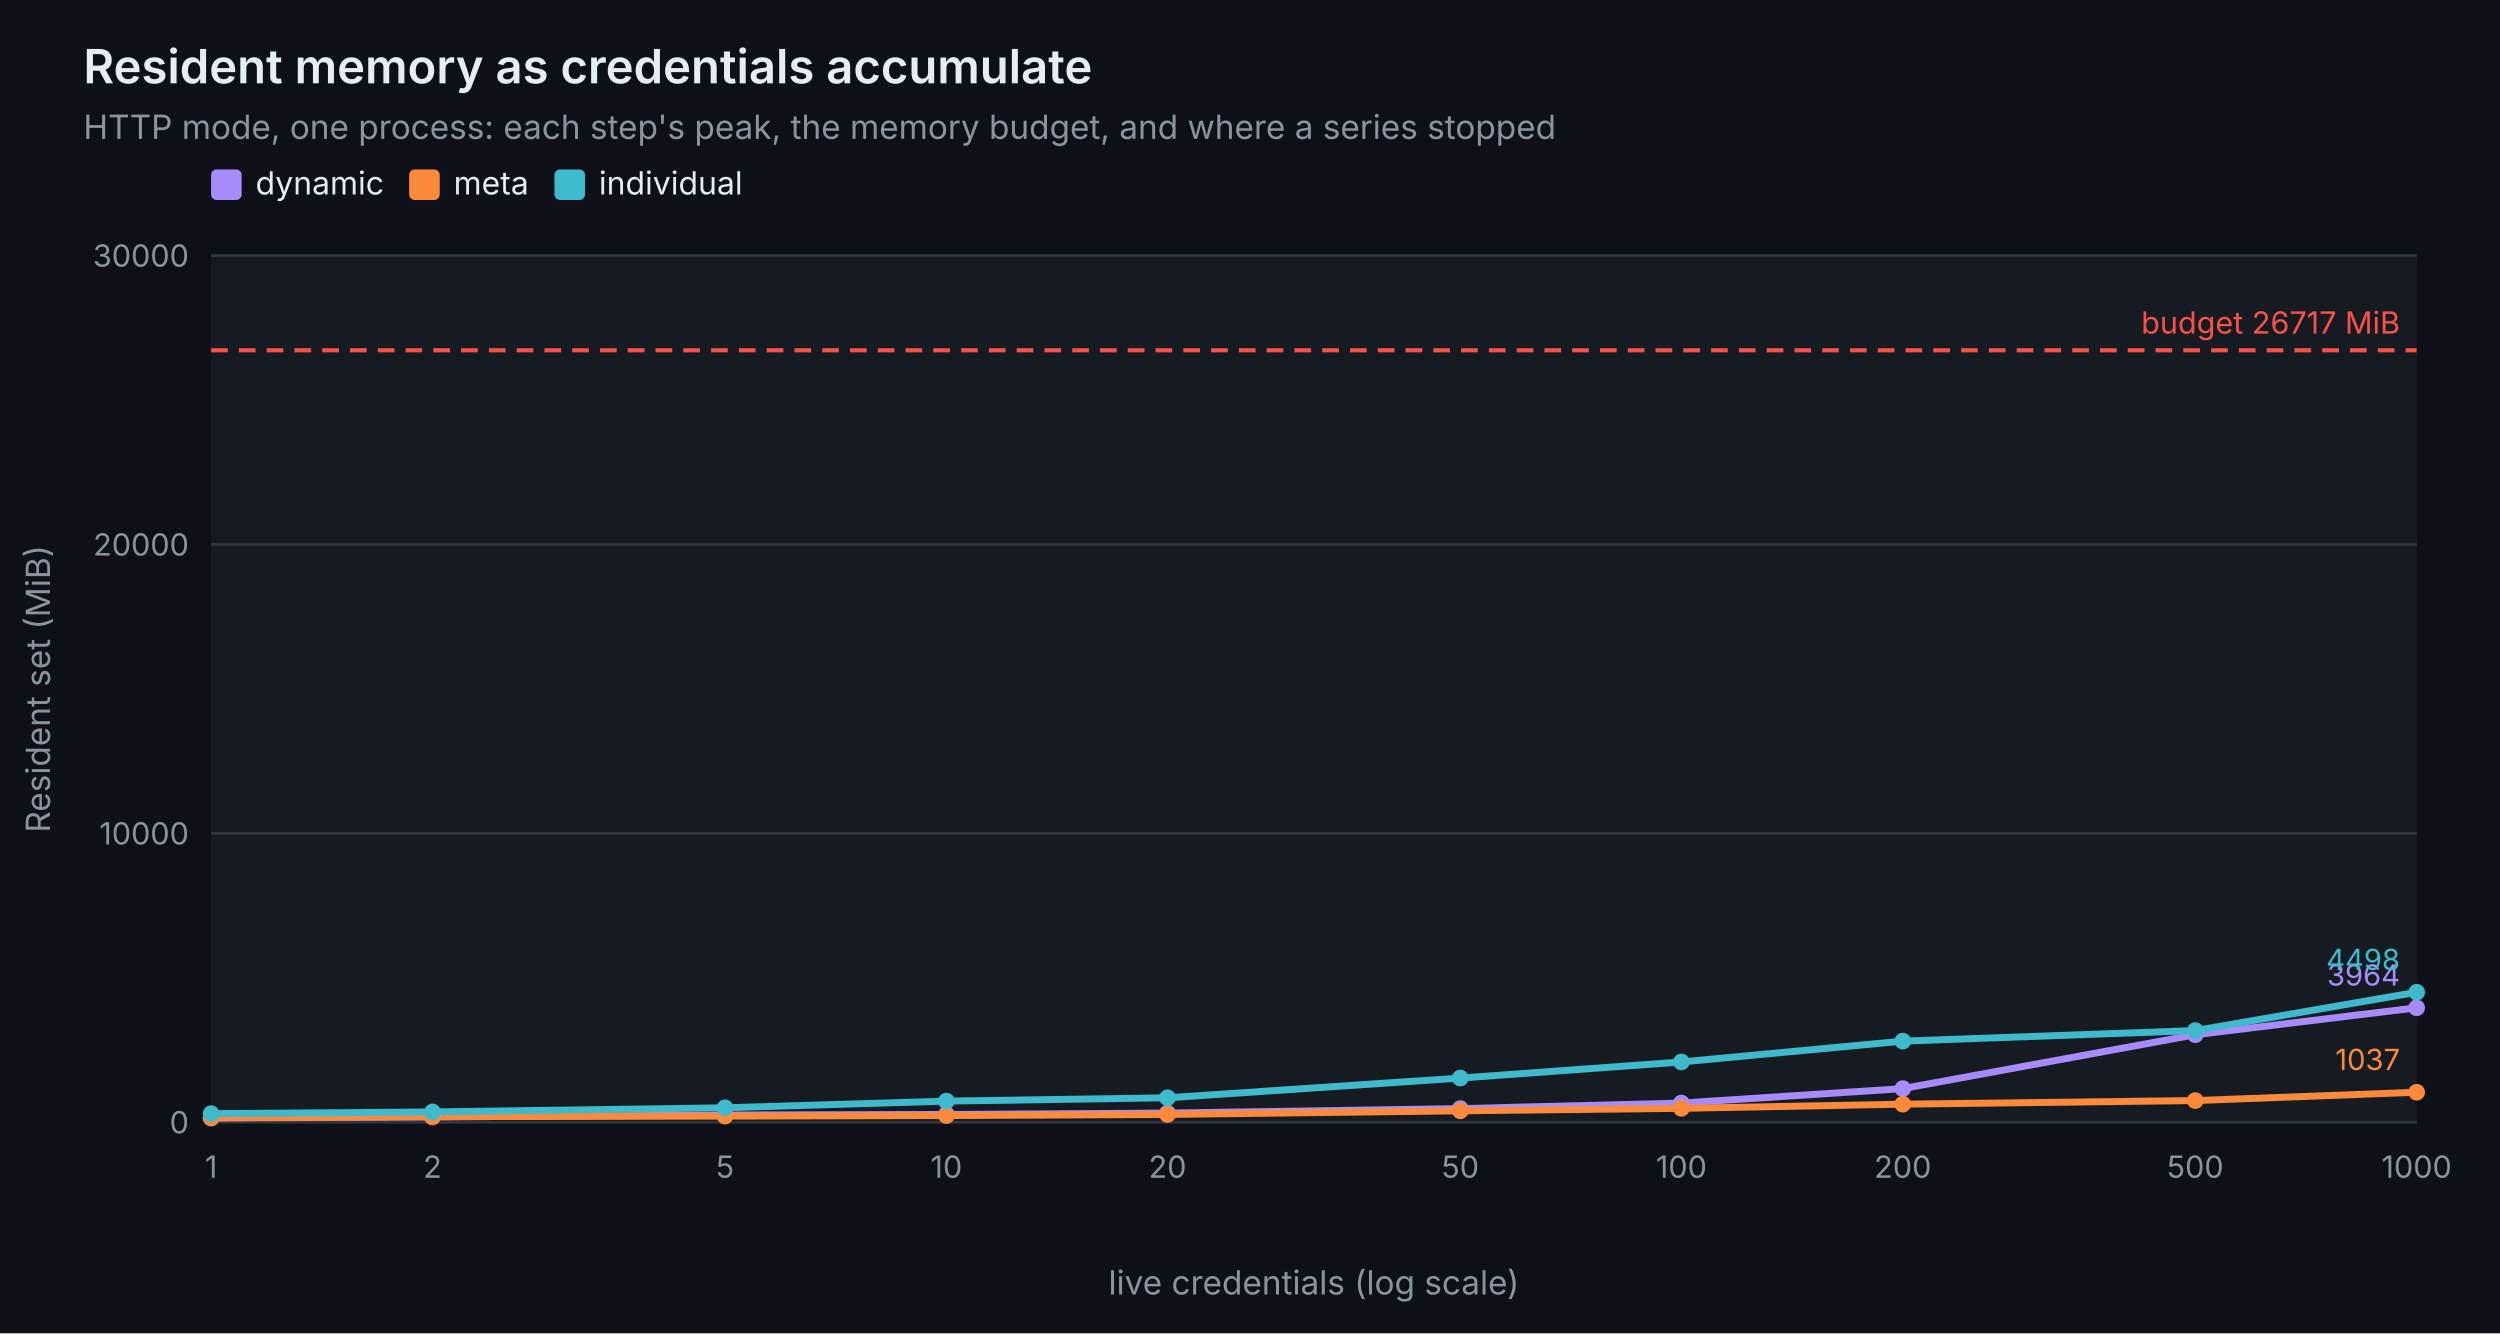
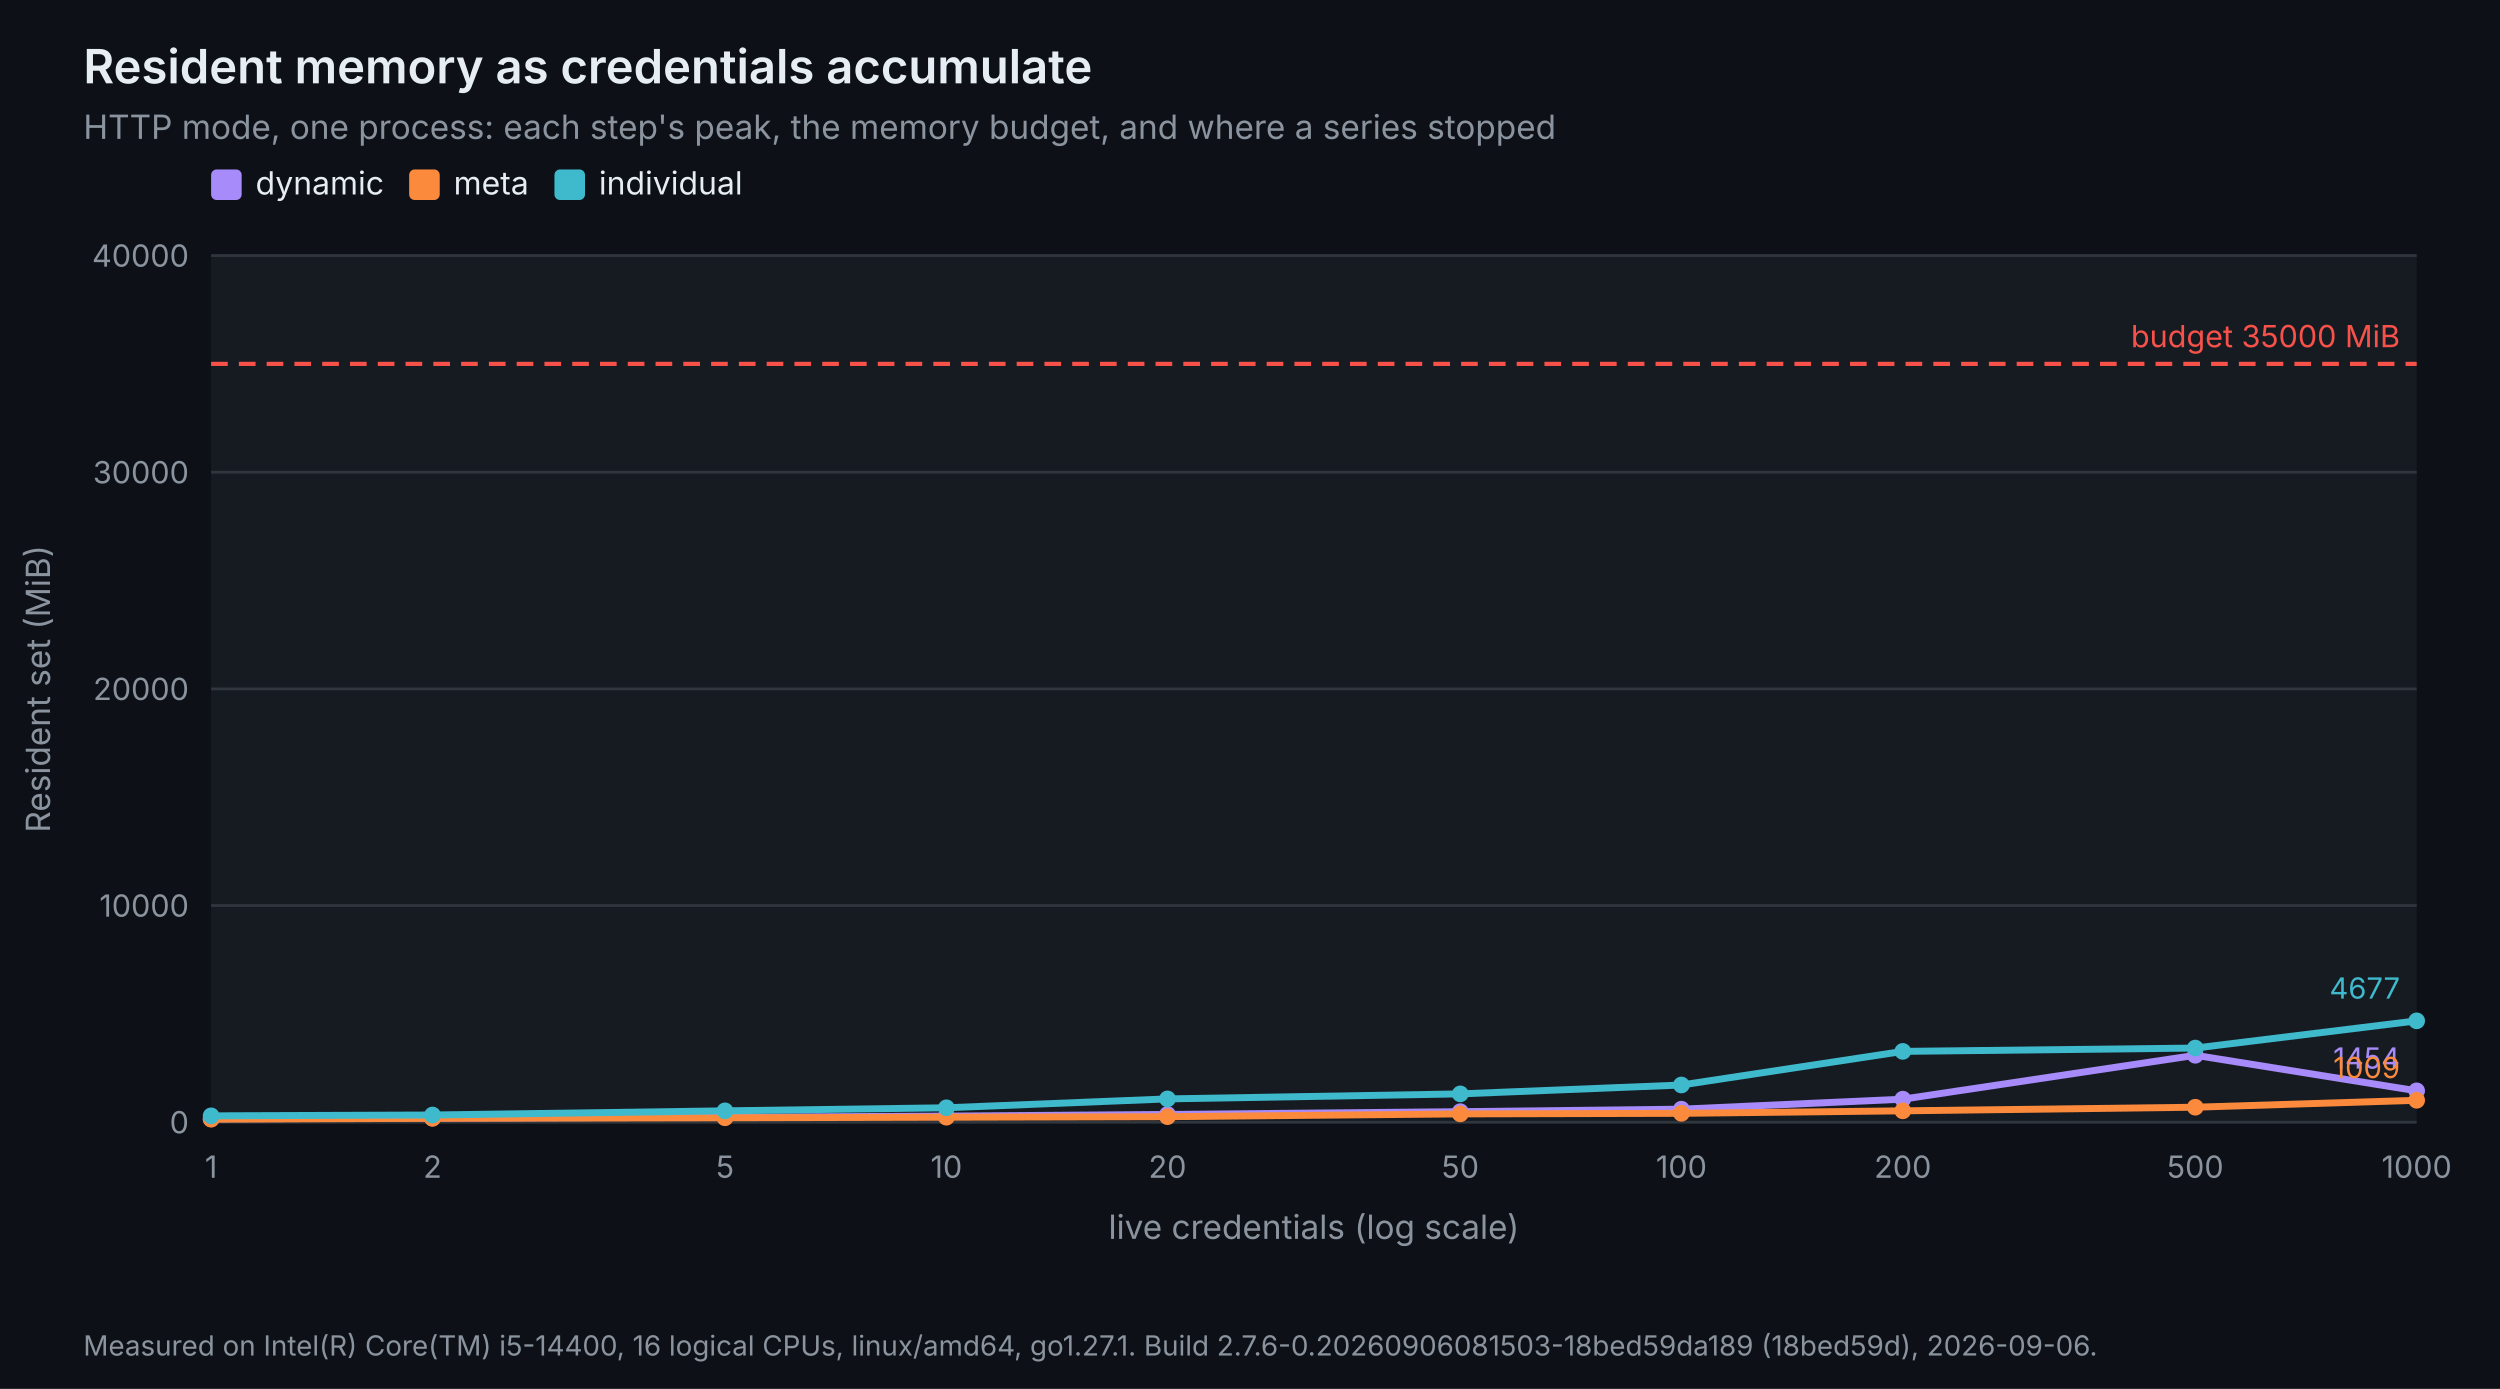
- <svg xmlns="http://www.w3.org/2000/svg" viewBox="0 0 900 480" width="900" height="480" role="img" aria-label="Resident memory as credentials accumulate. HTTP mode, one process: each step's peak, the memory budget, and where a series stopped">
-   <rect width="900" height="480" fill="#0d1117" />
+ <svg xmlns="http://www.w3.org/2000/svg" viewBox="0 0 900 500" width="900" height="500" role="img" aria-label="Resident memory as credentials accumulate. HTTP mode, one process: each step's peak, the memory budget, and where a series stopped. Measured on Intel(R) Core(TM) i5-14400, 16 logical CPUs, linux/amd64, go1.27.1. Build 2.7.6-0.20260906081503-18bed59da189 (18bed59d), 2026-09-06.">
+   <rect width="900" height="500" fill="#0d1117" />
  <text x="30" y="30" font-family="ui-sans-serif,system-ui,-apple-system,Segoe UI,sans-serif" font-size="17" font-weight="600" fill="#e6edf3">Resident memory as credentials accumulate</text>
  <text x="30" y="50" font-family="ui-sans-serif,system-ui,-apple-system,Segoe UI,sans-serif" font-size="12" fill="#8b949e">HTTP mode, one process: each step's peak, the memory budget, and where a series stopped</text>
  <rect x="76" y="92" width="794" height="312" fill="#161b22" />
  <rect x="76.0" y="61.0" width="11" height="11" rx="2" fill="#a78bfa" />
  <text x="92.0" y="70.0" font-family="ui-sans-serif,system-ui,-apple-system,Segoe UI,sans-serif" font-size="11.5" fill="#e6edf3">dynamic</text>
  <rect x="147.3" y="61.0" width="11" height="11" rx="2" fill="#fc8a3d" />
  <text x="163.3" y="70.0" font-family="ui-sans-serif,system-ui,-apple-system,Segoe UI,sans-serif" font-size="11.5" fill="#e6edf3">meta</text>
  <rect x="199.6" y="61.0" width="11" height="11" rx="2" fill="#3fb9cc" />
  <text x="215.6" y="70.0" font-family="ui-sans-serif,system-ui,-apple-system,Segoe UI,sans-serif" font-size="11.5" fill="#e6edf3">individual</text>
  <line x1="76" y1="404.0" x2="870" y2="404.0" stroke="#30363d" stroke-width="1" />
  <text x="68" y="408.0" font-family="ui-sans-serif,system-ui,-apple-system,Segoe UI,sans-serif" font-size="11" text-anchor="end" fill="#8b949e">0</text>
-   <line x1="76" y1="300.0" x2="870" y2="300.0" stroke="#30363d" stroke-width="1" />
-   <text x="68" y="304.0" font-family="ui-sans-serif,system-ui,-apple-system,Segoe UI,sans-serif" font-size="11" text-anchor="end" fill="#8b949e">10000</text>
-   <line x1="76" y1="196.0" x2="870" y2="196.0" stroke="#30363d" stroke-width="1" />
-   <text x="68" y="200.0" font-family="ui-sans-serif,system-ui,-apple-system,Segoe UI,sans-serif" font-size="11" text-anchor="end" fill="#8b949e">20000</text>
+   <line x1="76" y1="326.0" x2="870" y2="326.0" stroke="#30363d" stroke-width="1" />
+   <text x="68" y="330.0" font-family="ui-sans-serif,system-ui,-apple-system,Segoe UI,sans-serif" font-size="11" text-anchor="end" fill="#8b949e">10000</text>
+   <line x1="76" y1="248.0" x2="870" y2="248.0" stroke="#30363d" stroke-width="1" />
+   <text x="68" y="252.0" font-family="ui-sans-serif,system-ui,-apple-system,Segoe UI,sans-serif" font-size="11" text-anchor="end" fill="#8b949e">20000</text>
+   <line x1="76" y1="170.0" x2="870" y2="170.0" stroke="#30363d" stroke-width="1" />
+   <text x="68" y="174.0" font-family="ui-sans-serif,system-ui,-apple-system,Segoe UI,sans-serif" font-size="11" text-anchor="end" fill="#8b949e">30000</text>
  <line x1="76" y1="92.0" x2="870" y2="92.0" stroke="#30363d" stroke-width="1" />
-   <text x="68" y="96.0" font-family="ui-sans-serif,system-ui,-apple-system,Segoe UI,sans-serif" font-size="11" text-anchor="end" fill="#8b949e">30000</text>
+   <text x="68" y="96.0" font-family="ui-sans-serif,system-ui,-apple-system,Segoe UI,sans-serif" font-size="11" text-anchor="end" fill="#8b949e">40000</text>
  <text x="18" y="248.0" font-family="ui-sans-serif,system-ui,-apple-system,Segoe UI,sans-serif" font-size="12" fill="#8b949e" text-anchor="middle" transform="rotate(-90 18 248.0)">Resident set (MiB)</text>
-   <text x="473.0" y="466" font-family="ui-sans-serif,system-ui,-apple-system,Segoe UI,sans-serif" font-size="12" text-anchor="middle" fill="#8b949e">live credentials (log scale)</text>
+   <text x="473.0" y="446" font-family="ui-sans-serif,system-ui,-apple-system,Segoe UI,sans-serif" font-size="12" text-anchor="middle" fill="#8b949e">live credentials (log scale)</text>
+   <text x="30" y="488" font-family="ui-sans-serif,system-ui,-apple-system,Segoe UI,sans-serif" font-size="10" fill="#8b949e">Measured on Intel(R) Core(TM) i5-14400, 16 logical CPUs, linux/amd64, go1.27.1. Build 2.7.6-0.20260906081503-18bed59da189 (18bed59d), 2026-09-06.</text>
  <text x="76.0" y="424" font-family="ui-sans-serif,system-ui,-apple-system,Segoe UI,sans-serif" font-size="11" text-anchor="middle" fill="#8b949e">1</text>
  <text x="155.7" y="424" font-family="ui-sans-serif,system-ui,-apple-system,Segoe UI,sans-serif" font-size="11" text-anchor="middle" fill="#8b949e">2</text>
  <text x="261.0" y="424" font-family="ui-sans-serif,system-ui,-apple-system,Segoe UI,sans-serif" font-size="11" text-anchor="middle" fill="#8b949e">5</text>
  <text x="340.7" y="424" font-family="ui-sans-serif,system-ui,-apple-system,Segoe UI,sans-serif" font-size="11" text-anchor="middle" fill="#8b949e">10</text>
  <text x="420.3" y="424" font-family="ui-sans-serif,system-ui,-apple-system,Segoe UI,sans-serif" font-size="11" text-anchor="middle" fill="#8b949e">20</text>
  <text x="525.7" y="424" font-family="ui-sans-serif,system-ui,-apple-system,Segoe UI,sans-serif" font-size="11" text-anchor="middle" fill="#8b949e">50</text>
  <text x="605.3" y="424" font-family="ui-sans-serif,system-ui,-apple-system,Segoe UI,sans-serif" font-size="11" text-anchor="middle" fill="#8b949e">100</text>
  <text x="685.0" y="424" font-family="ui-sans-serif,system-ui,-apple-system,Segoe UI,sans-serif" font-size="11" text-anchor="middle" fill="#8b949e">200</text>
  <text x="790.3" y="424" font-family="ui-sans-serif,system-ui,-apple-system,Segoe UI,sans-serif" font-size="11" text-anchor="middle" fill="#8b949e">500</text>
  <text x="870.0" y="424" font-family="ui-sans-serif,system-ui,-apple-system,Segoe UI,sans-serif" font-size="11" text-anchor="middle" fill="#8b949e">1000</text>
-   <path d="M76.0,402.5L155.7,402.1L261.0,401.4L340.7,401.2L420.3,400.7L525.7,399.1L605.3,397.1L685.0,391.9L790.3,372.5L870.0,362.8" fill="none" stroke="#a78bfa" stroke-width="2.5" stroke-linejoin="round" />
-   <circle cx="76.0" cy="402.5" r="3" fill="#a78bfa" />
-   <circle cx="155.7" cy="402.1" r="3" fill="#a78bfa" />
-   <circle cx="261.0" cy="401.4" r="3" fill="#a78bfa" />
-   <circle cx="340.7" cy="401.2" r="3" fill="#a78bfa" />
-   <circle cx="420.3" cy="400.7" r="3" fill="#a78bfa" />
-   <circle cx="525.7" cy="399.1" r="3" fill="#a78bfa" />
-   <circle cx="605.3" cy="397.1" r="3" fill="#a78bfa" />
-   <circle cx="685.0" cy="391.9" r="3" fill="#a78bfa" />
-   <circle cx="790.3" cy="372.5" r="3" fill="#a78bfa" />
-   <circle cx="870.0" cy="362.8" r="3" fill="#a78bfa" />
-   <text x="864.0" y="354.8" font-family="ui-sans-serif,system-ui,-apple-system,Segoe UI,sans-serif" font-size="10.5" text-anchor="end" fill="#a78bfa">3964</text>
-   <path d="M76.0,402.4L155.7,402.0L261.0,401.8L340.7,401.6L420.3,401.2L525.7,399.9L605.3,399.0L685.0,397.5L790.3,396.2L870.0,393.2" fill="none" stroke="#fc8a3d" stroke-width="2.5" stroke-linejoin="round" />
-   <circle cx="76.0" cy="402.4" r="3" fill="#fc8a3d" />
-   <circle cx="155.7" cy="402.0" r="3" fill="#fc8a3d" />
-   <circle cx="261.0" cy="401.8" r="3" fill="#fc8a3d" />
-   <circle cx="340.7" cy="401.6" r="3" fill="#fc8a3d" />
-   <circle cx="420.3" cy="401.2" r="3" fill="#fc8a3d" />
-   <circle cx="525.7" cy="399.9" r="3" fill="#fc8a3d" />
-   <circle cx="605.3" cy="399.0" r="3" fill="#fc8a3d" />
-   <circle cx="685.0" cy="397.5" r="3" fill="#fc8a3d" />
-   <circle cx="790.3" cy="396.2" r="3" fill="#fc8a3d" />
-   <circle cx="870.0" cy="393.2" r="3" fill="#fc8a3d" />
-   <text x="864.0" y="385.2" font-family="ui-sans-serif,system-ui,-apple-system,Segoe UI,sans-serif" font-size="10.5" text-anchor="end" fill="#fc8a3d">1037</text>
-   <path d="M76.0,400.9L155.7,400.3L261.0,398.8L340.7,396.4L420.3,395.2L525.7,388.1L605.3,382.3L685.0,374.8L790.3,371.0L870.0,357.2" fill="none" stroke="#3fb9cc" stroke-width="2.5" stroke-linejoin="round" />
-   <circle cx="76.0" cy="400.9" r="3" fill="#3fb9cc" />
-   <circle cx="155.7" cy="400.3" r="3" fill="#3fb9cc" />
-   <circle cx="261.0" cy="398.8" r="3" fill="#3fb9cc" />
-   <circle cx="340.7" cy="396.4" r="3" fill="#3fb9cc" />
-   <circle cx="420.3" cy="395.2" r="3" fill="#3fb9cc" />
-   <circle cx="525.7" cy="388.1" r="3" fill="#3fb9cc" />
-   <circle cx="605.3" cy="382.3" r="3" fill="#3fb9cc" />
-   <circle cx="685.0" cy="374.8" r="3" fill="#3fb9cc" />
-   <circle cx="790.3" cy="371.0" r="3" fill="#3fb9cc" />
-   <circle cx="870.0" cy="357.2" r="3" fill="#3fb9cc" />
-   <text x="864.0" y="349.2" font-family="ui-sans-serif,system-ui,-apple-system,Segoe UI,sans-serif" font-size="10.5" text-anchor="end" fill="#3fb9cc">4498</text>
-   <line x1="76" y1="126.1" x2="870" y2="126.1" stroke="#f85149" stroke-width="1.5" stroke-dasharray="6 4" />
-   <text x="864" y="120.1" font-family="ui-sans-serif,system-ui,-apple-system,Segoe UI,sans-serif" font-size="11" text-anchor="end" fill="#f85149">budget 26717 MiB</text>
+   <path d="M76.0,402.8L155.7,402.5L261.0,402.2L340.7,401.8L420.3,401.2L525.7,400.2L605.3,399.3L685.0,395.7L790.3,379.9L870.0,392.7" fill="none" stroke="#a78bfa" stroke-width="2.5" stroke-linejoin="round" />
+   <circle cx="76.0" cy="402.8" r="3" fill="#a78bfa" />
+   <circle cx="155.7" cy="402.5" r="3" fill="#a78bfa" />
+   <circle cx="261.0" cy="402.2" r="3" fill="#a78bfa" />
+   <circle cx="340.7" cy="401.8" r="3" fill="#a78bfa" />
+   <circle cx="420.3" cy="401.2" r="3" fill="#a78bfa" />
+   <circle cx="525.7" cy="400.2" r="3" fill="#a78bfa" />
+   <circle cx="605.3" cy="399.3" r="3" fill="#a78bfa" />
+   <circle cx="685.0" cy="395.7" r="3" fill="#a78bfa" />
+   <circle cx="790.3" cy="379.9" r="3" fill="#a78bfa" />
+   <circle cx="870.0" cy="392.7" r="3" fill="#a78bfa" />
+   <text x="864.0" y="384.7" font-family="ui-sans-serif,system-ui,-apple-system,Segoe UI,sans-serif" font-size="10.5" text-anchor="end" fill="#a78bfa">1454</text>
+   <path d="M76.0,402.9L155.7,402.6L261.0,402.4L340.7,402.2L420.3,402.0L525.7,401.0L605.3,400.8L685.0,399.9L790.3,398.6L870.0,396.1" fill="none" stroke="#fc8a3d" stroke-width="2.5" stroke-linejoin="round" />
+   <circle cx="76.0" cy="402.9" r="3" fill="#fc8a3d" />
+   <circle cx="155.7" cy="402.6" r="3" fill="#fc8a3d" />
+   <circle cx="261.0" cy="402.4" r="3" fill="#fc8a3d" />
+   <circle cx="340.7" cy="402.2" r="3" fill="#fc8a3d" />
+   <circle cx="420.3" cy="402.0" r="3" fill="#fc8a3d" />
+   <circle cx="525.7" cy="401.0" r="3" fill="#fc8a3d" />
+   <circle cx="605.3" cy="400.8" r="3" fill="#fc8a3d" />
+   <circle cx="685.0" cy="399.9" r="3" fill="#fc8a3d" />
+   <circle cx="790.3" cy="398.6" r="3" fill="#fc8a3d" />
+   <circle cx="870.0" cy="396.1" r="3" fill="#fc8a3d" />
+   <text x="864.0" y="388.1" font-family="ui-sans-serif,system-ui,-apple-system,Segoe UI,sans-serif" font-size="10.5" text-anchor="end" fill="#fc8a3d">1009</text>
+   <path d="M76.0,401.7L155.7,401.4L261.0,399.9L340.7,398.8L420.3,395.6L525.7,393.8L605.3,390.6L685.0,378.5L790.3,377.3L870.0,367.5" fill="none" stroke="#3fb9cc" stroke-width="2.5" stroke-linejoin="round" />
+   <circle cx="76.0" cy="401.7" r="3" fill="#3fb9cc" />
+   <circle cx="155.7" cy="401.4" r="3" fill="#3fb9cc" />
+   <circle cx="261.0" cy="399.9" r="3" fill="#3fb9cc" />
+   <circle cx="340.7" cy="398.8" r="3" fill="#3fb9cc" />
+   <circle cx="420.3" cy="395.6" r="3" fill="#3fb9cc" />
+   <circle cx="525.7" cy="393.8" r="3" fill="#3fb9cc" />
+   <circle cx="605.3" cy="390.6" r="3" fill="#3fb9cc" />
+   <circle cx="685.0" cy="378.5" r="3" fill="#3fb9cc" />
+   <circle cx="790.3" cy="377.3" r="3" fill="#3fb9cc" />
+   <circle cx="870.0" cy="367.5" r="3" fill="#3fb9cc" />
+   <text x="864.0" y="359.5" font-family="ui-sans-serif,system-ui,-apple-system,Segoe UI,sans-serif" font-size="10.5" text-anchor="end" fill="#3fb9cc">4677</text>
+   <line x1="76" y1="131.0" x2="870" y2="131.0" stroke="#f85149" stroke-width="1.5" stroke-dasharray="6 4" />
+   <text x="864" y="125.0" font-family="ui-sans-serif,system-ui,-apple-system,Segoe UI,sans-serif" font-size="11" text-anchor="end" fill="#f85149">budget 35000 MiB</text>
</svg>
